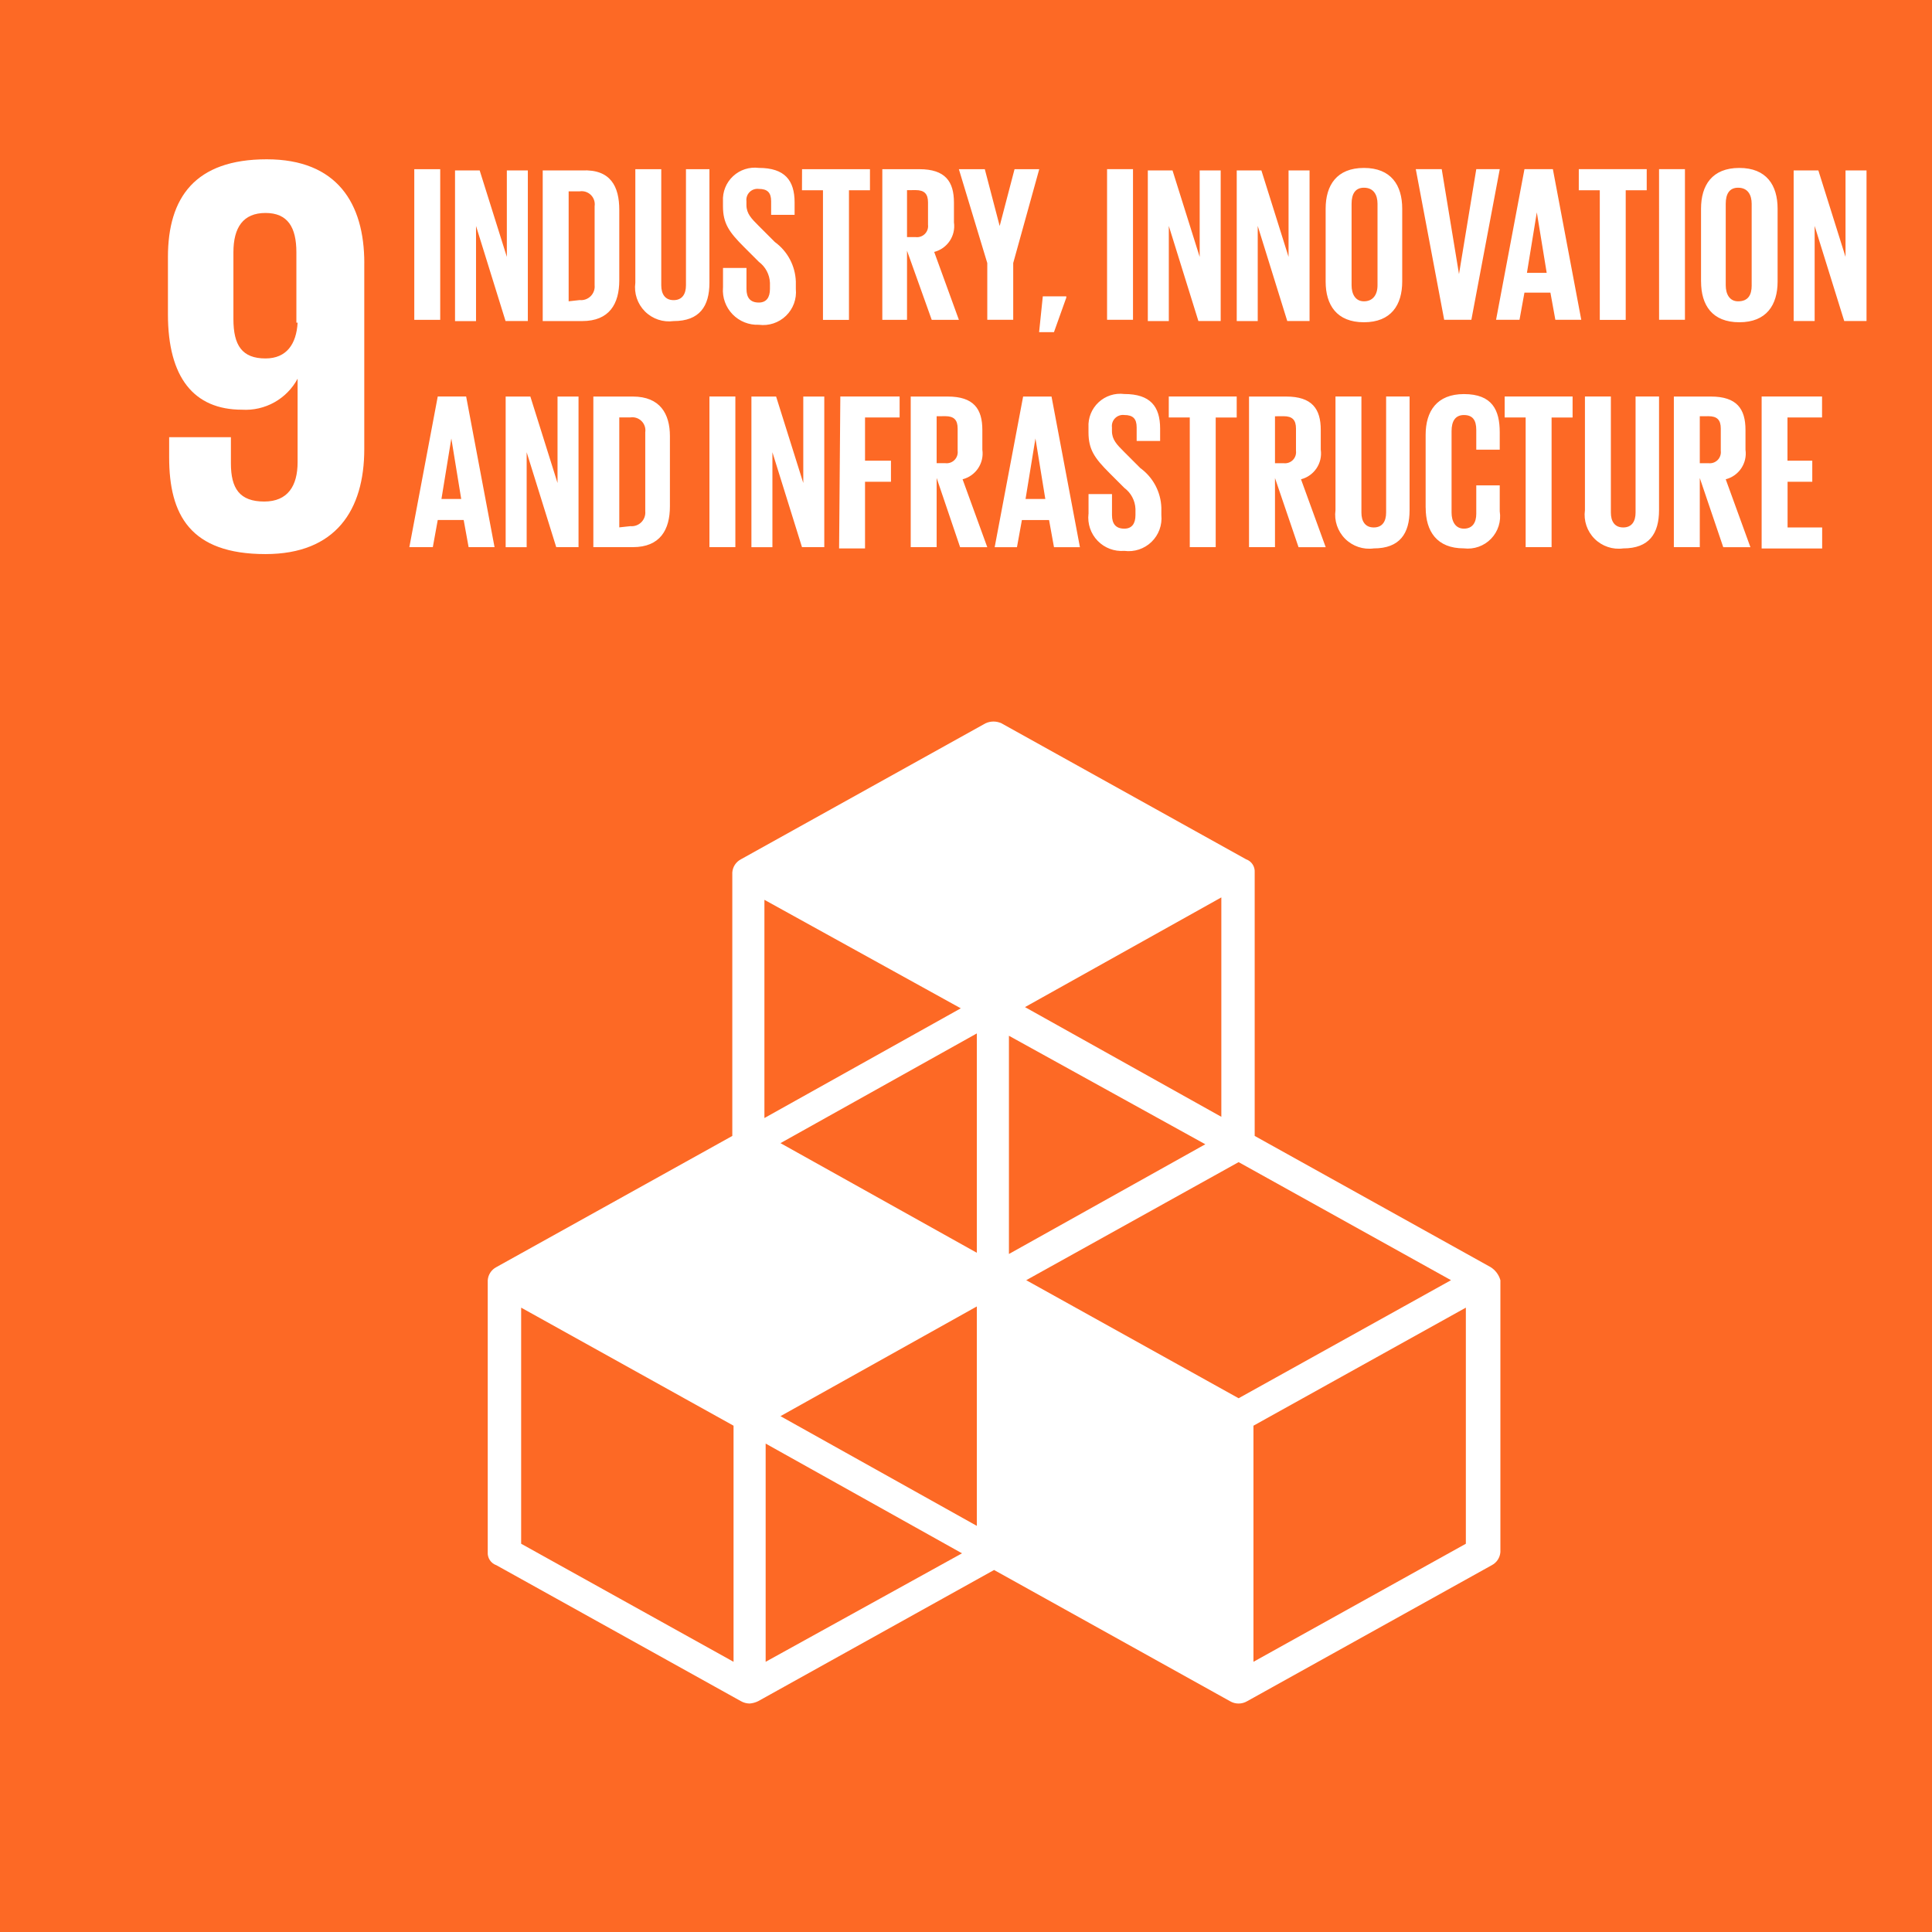
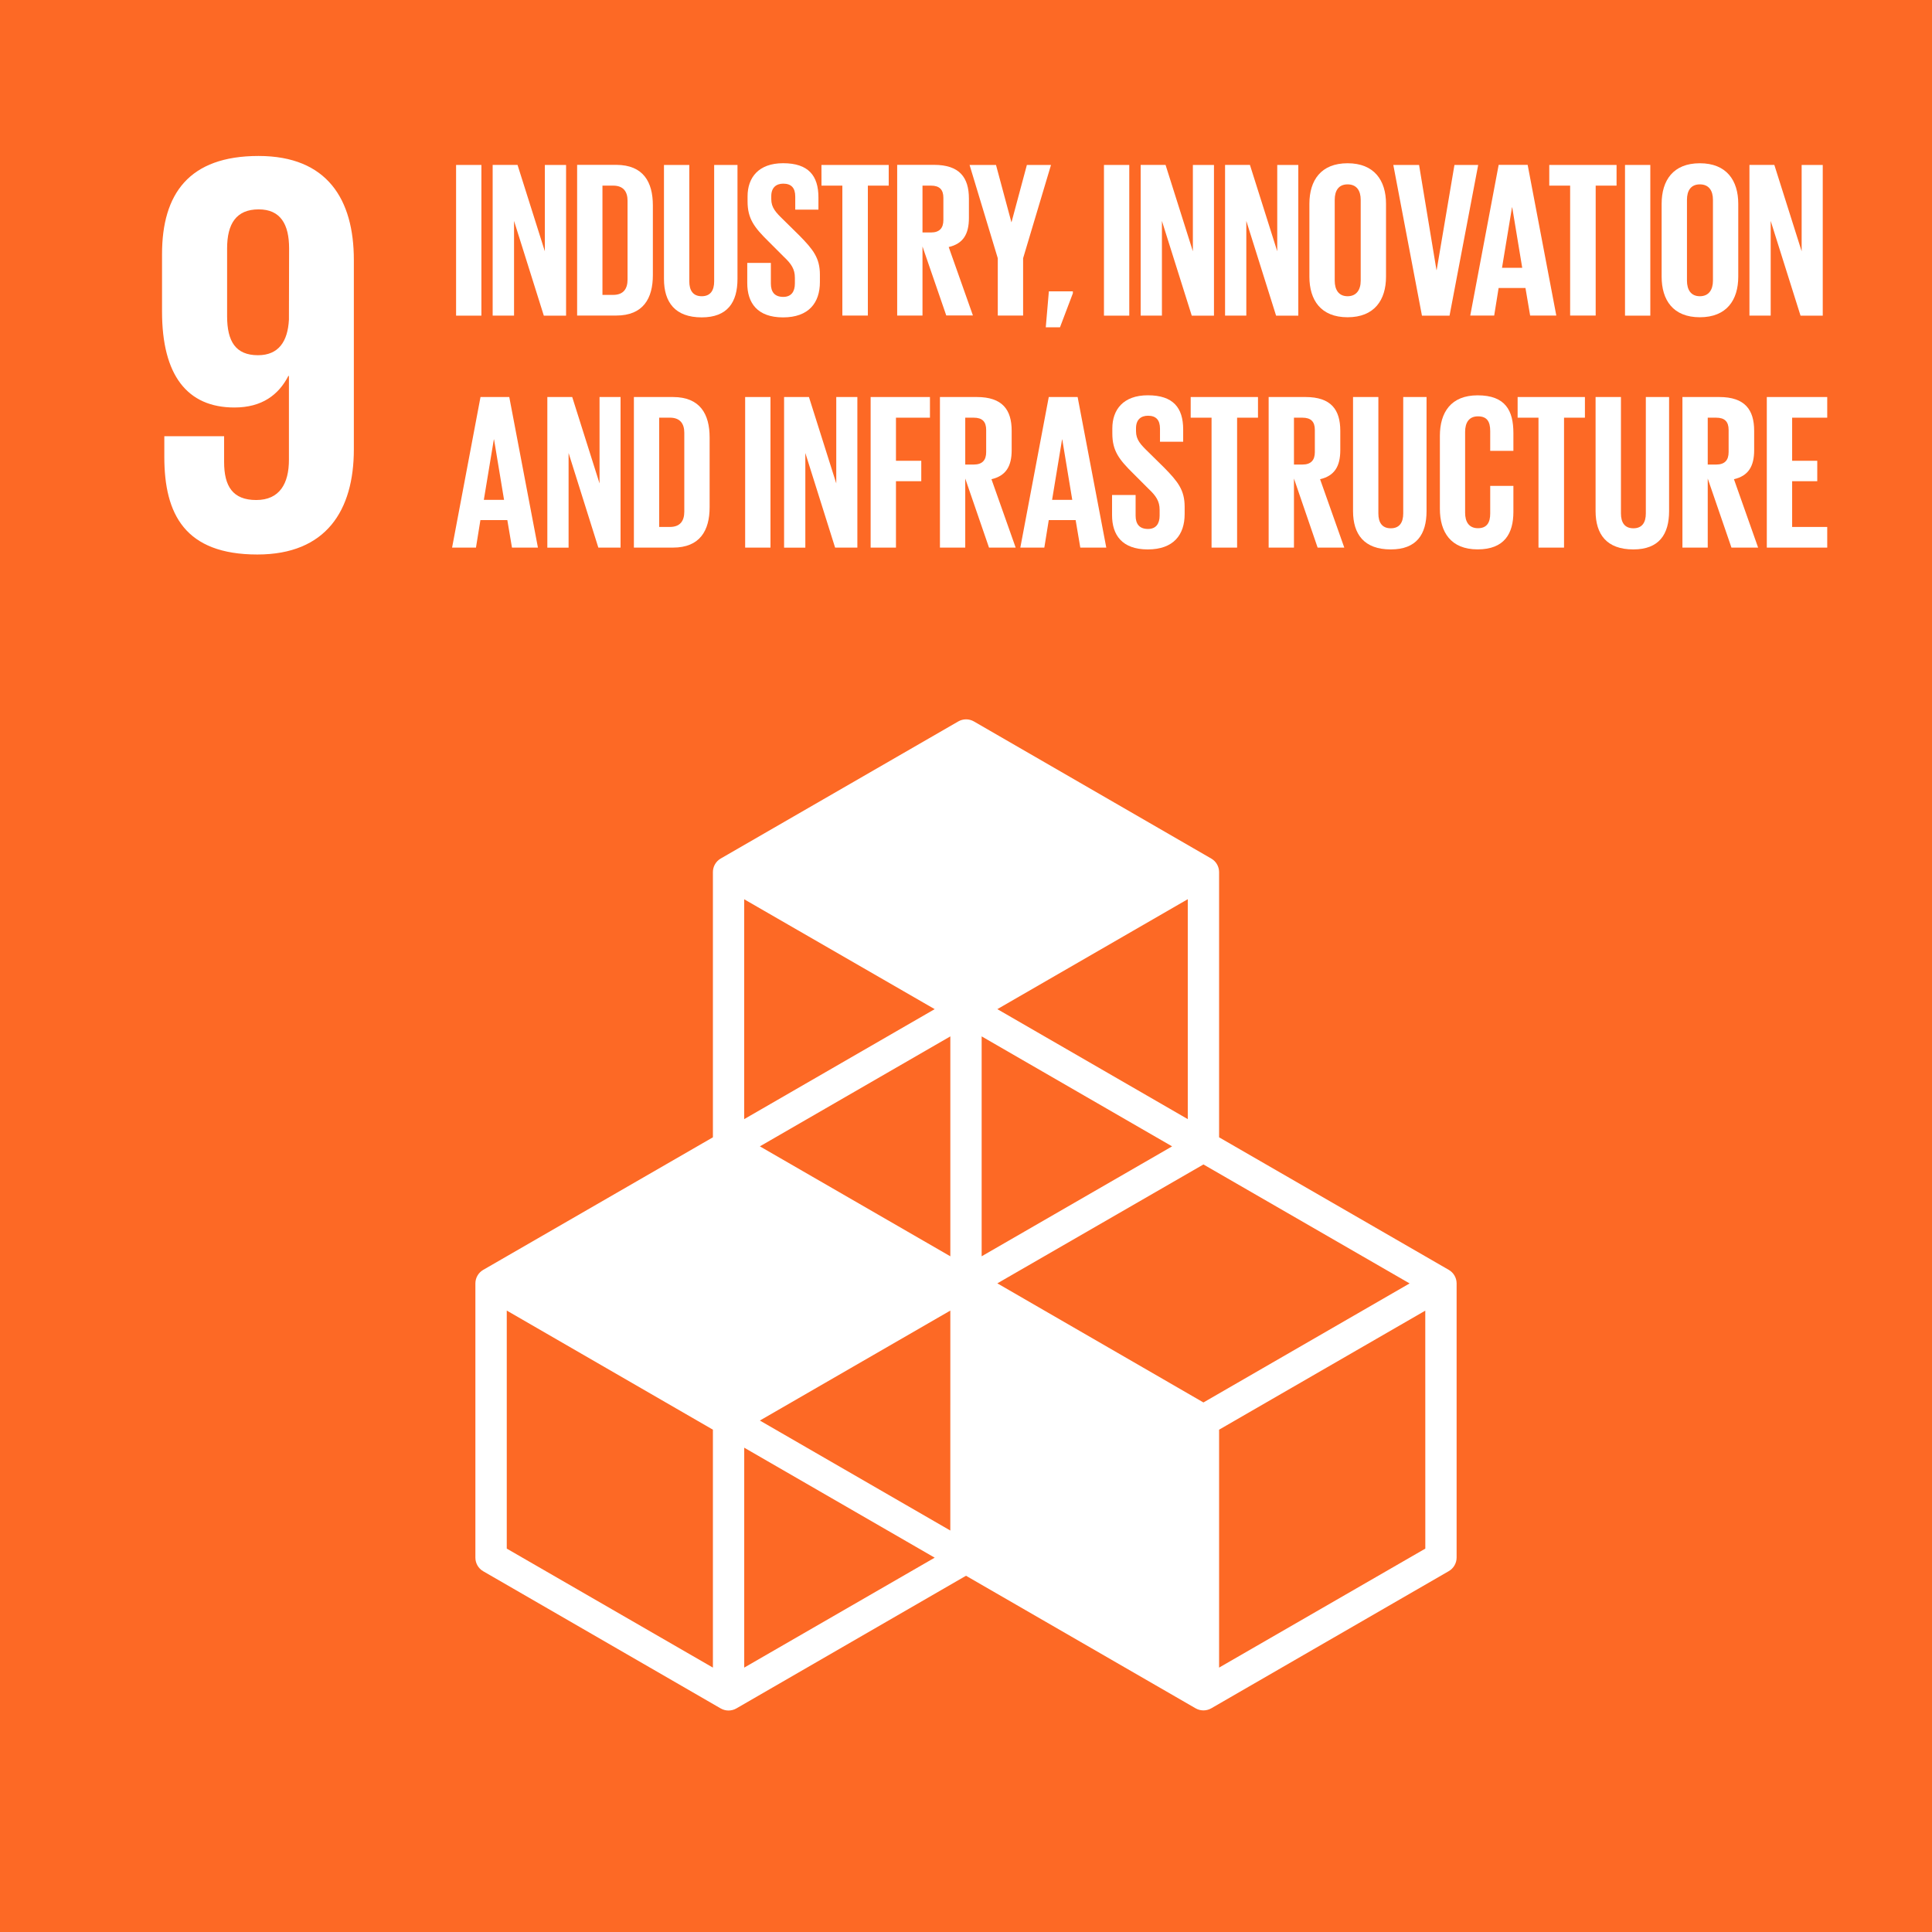
- <svg xmlns="http://www.w3.org/2000/svg" width="130" height="130" viewBox="0 0 130 130">
-   <g id="_9" data-name="9" transform="translate(0 0)">
-     <path id="Path_656" data-name="Path 656" d="M440.1,362.2h130v130h-130Z" transform="translate(-440.1 -362.2)" fill="#fd6925" />
-     <path id="Path_657" data-name="Path 657" d="M466.912,382.081c0-4.012-1.828-6.981-6.565-6.981-4.819,0-6.648,2.568-6.648,6.579v3.851c0,4.253,1.745,6.419,4.986,6.419a3.972,3.972,0,0,0,3.739-2.086v5.617c0,1.6-.665,2.648-2.244,2.648-1.662,0-2.244-.883-2.244-2.568V393.8h-4.155v1.364c0,3.851,1.413,6.5,6.481,6.5,4.736,0,6.648-2.969,6.648-7.061V382.081Zm-4.487,4.012c-.083,1.444-.748,2.407-2.16,2.407-1.579,0-2.16-.883-2.16-2.648v-4.493c0-1.685.665-2.648,2.16-2.648s2.077.963,2.077,2.648v4.734Zm80.27,63.548-15.871-8.826V423.082a.867.867,0,0,0-.582-.883l-16.453-9.147a1.272,1.272,0,0,0-1.08,0L492.256,422.2a1.086,1.086,0,0,0-.582.883v17.733L475.8,449.641a1.086,1.086,0,0,0-.582.883v18.294a.867.867,0,0,0,.582.883l16.453,9.147a1.232,1.232,0,0,0,.582.16,1.582,1.582,0,0,0,.582-.16l15.871-8.826,15.871,8.826a1.134,1.134,0,0,0,1.163,0l16.453-9.147a1.086,1.086,0,0,0,.582-.883V450.524A1.513,1.513,0,0,0,542.695,449.641Zm-34.568,17.412-13.212-7.382,13.212-7.382ZM523.5,441.377l-13.212,7.382V434.075l13.212,7.3Zm-15.373,7.3L494.915,441.3l13.212-7.382Zm3.324,1.845,14.292-7.944,14.292,7.944-14.292,7.944Zm13.129-10.993-13.212-7.382,13.212-7.382Zm-17.533-7.3-13.212,7.382V424.928l13.212,7.3ZM491.758,476.2l-14.292-7.944V452.369l14.292,7.944Zm2.16,0V461.516L507.13,468.9l-13.212,7.3Zm47.115-7.944L526.741,476.2V460.313l14.292-7.944Z" transform="translate(-442.399 -364.381)" fill="#fff" />
-     <g id="Group_421" data-name="Group 421" transform="translate(27.876 11.301)">
-       <path id="Path_658" data-name="Path 658" d="M478.1,375.883h1.745v10.138H478.1Zm4.155,3.822v6.4h-1.413V375.966H482.5l1.828,5.817v-5.817h1.413V386.1h-1.5Zm9.639-1.08v4.736c0,1.579-.665,2.742-2.493,2.742h-2.659V375.966H489.4C491.312,375.883,491.894,377.046,491.894,378.625Zm-2.659,6.066a.917.917,0,0,0,1-1v-5.318a.88.88,0,0,0-1-1h-.748v7.4l.748-.083Zm8.725-8.808v7.645c0,1.579-.665,2.576-2.41,2.576a2.287,2.287,0,0,1-2.576-2.576v-7.645h1.745v7.811c0,.582.249,1,.831,1s.831-.415.831-1v-7.811Zm.914,7.977v-1.33h1.579v1.413c0,.582.249.914.831.914.5,0,.748-.332.748-.914v-.415a1.857,1.857,0,0,0-.748-1.413l-1-1c-1-1-1.413-1.579-1.413-2.742v-.332a2.143,2.143,0,0,1,2.41-2.244c1.745,0,2.41.831,2.41,2.327v.831h-1.579v-.914c0-.582-.249-.831-.831-.831a.745.745,0,0,0-.831.831v.249c0,.582.332.914.831,1.413l1.08,1.08a3.435,3.435,0,0,1,1.413,2.659v.5a2.212,2.212,0,0,1-2.493,2.41,2.32,2.32,0,0,1-2.41-2.493Zm5.318-7.977h4.57V377.3h-1.413v8.725H505.6V377.3h-1.413Zm7.063,5.484v4.653h-1.662V375.883h2.493c1.745,0,2.327.831,2.327,2.244v1.33a1.793,1.793,0,0,1-1.329,1.994l1.662,4.57h-1.828Zm0-4.072v3.158h.582a.745.745,0,0,0,.831-.831v-1.5c0-.582-.249-.831-.831-.831Zm7.146,4.9v3.822h-1.745V382.2l-1.911-6.315h1.745l1,3.822,1-3.822h1.662L518.4,382.2Zm3.573,2.327-.831,2.327h-1l.249-2.41h1.579Zm2.742-8.642h1.745v10.138h-1.745Zm4.155,3.822v6.4h-1.413V375.966h1.662l1.828,5.817v-5.817h1.413V386.1h-1.5Zm5.983,0v6.4h-1.413V375.966H535.1l1.828,5.817v-5.817h1.413V386.1h-1.5Zm4.57,3.739v-4.9c0-1.579.748-2.742,2.576-2.742s2.576,1.163,2.576,2.742v4.9c0,1.579-.748,2.742-2.576,2.742S539.424,385.024,539.424,383.445Zm3.49.249V378.21c0-.582-.249-1.08-.914-1.08-.582,0-.831.415-.831,1.08v5.484c0,.582.249,1.08.831,1.08S542.914,384.359,542.914,383.694Zm8.226-7.811-1.911,10.138H547.4l-1.911-10.138h1.745l1.163,7.063,1.163-7.063h1.579Zm-.249,10.138,1.911-10.138h1.911l1.911,10.138H554.88l-.332-1.828H552.8l-.332,1.828h-1.579Zm2.077-3.158h1.33l-.665-4.072Zm3.49-6.98h4.57V377.3h-1.413v8.725h-1.745V377.3h-1.413Zm5.4,0H563.6v10.138H561.86Zm2.825,7.562v-4.9c0-1.579.748-2.742,2.576-2.742s2.576,1.163,2.576,2.742v4.9c0,1.579-.748,2.742-2.576,2.742S564.685,385.024,564.685,383.445Zm3.407.249V378.21c0-.582-.249-1.08-.914-1.08-.582,0-.831.415-.831,1.08v5.484c0,.582.249,1.08.831,1.08C567.843,384.774,568.092,384.359,568.092,383.694Zm4.238-3.989v6.4h-1.413V375.966h1.662l1.828,5.817v-5.817h1.413V386.1h-1.5Z" transform="translate(-478.1 -375.8)" fill="#fff" />
-     </g>
-     <g id="Group_422" data-name="Group 422" transform="translate(27.544 26.517)">
-       <path id="Path_659" data-name="Path 659" d="M477.7,405.4l1.911-10.138h1.911l1.911,10.138h-1.745l-.332-1.828h-1.745l-.332,1.828Zm2.16-3.241h1.33l-.665-4.072Zm5.734-3.158v6.4h-1.413V395.266h1.662l1.828,5.817v-5.817h1.413V405.4h-1.5l-1.994-6.4Zm9.639-1.08v4.736c0,1.579-.665,2.742-2.493,2.742h-2.659V395.266h2.659C494.568,395.266,495.233,396.43,495.233,397.925Zm-2.659,6.066a.917.917,0,0,0,1-1v-5.318a.88.88,0,0,0-1-1h-.748v7.4Zm5.318-8.725h1.745V405.4h-1.745Zm4.238,3.739v6.4h-1.413V395.266h1.662l1.828,5.817v-5.817h1.413V405.4h-1.5l-1.994-6.4Zm4.57-3.739h3.989v1.413h-2.327v2.908h1.745V401h-1.745v4.487h-1.745l.083-10.221Zm6.481,5.484V405.4h-1.745V395.266h2.493c1.745,0,2.327.831,2.327,2.244v1.329a1.793,1.793,0,0,1-1.33,1.994l1.662,4.57H514.76Zm0-4.155v3.158h.582a.745.745,0,0,0,.831-.831v-1.5c0-.582-.249-.831-.831-.831Zm3.905,8.808L519,395.266h1.911l1.911,10.138h-1.745l-.332-1.828h-1.828l-.332,1.828h-1.5Zm2.077-3.241h1.33l-.665-4.072Zm4.238,1v-1.33h1.579v1.413c0,.582.249.914.831.914.5,0,.748-.332.748-.914v-.415a1.857,1.857,0,0,0-.748-1.413l-1-1c-1-1-1.413-1.579-1.413-2.742v-.332a2.143,2.143,0,0,1,2.41-2.244c1.745,0,2.41.831,2.41,2.327v.831h-1.579v-.914c0-.582-.249-.831-.831-.831a.745.745,0,0,0-.831.831v.249c0,.582.332.914.831,1.413l1.08,1.08a3.435,3.435,0,0,1,1.413,2.659v.5a2.212,2.212,0,0,1-2.493,2.41,2.244,2.244,0,0,1-2.41-2.493Zm5.4-7.894h4.57v1.413h-1.413V405.4h-1.745v-8.725H528.8Zm7.146,5.484V405.4H534.2V395.266H536.7c1.745,0,2.327.831,2.327,2.244v1.329a1.793,1.793,0,0,1-1.329,1.994l1.662,4.57h-1.828Zm0-4.155v3.158h.582a.745.745,0,0,0,.831-.831v-1.5c0-.582-.249-.831-.831-.831Zm9.057-1.33v7.645c0,1.579-.665,2.576-2.41,2.576a2.286,2.286,0,0,1-2.576-2.576v-7.645h1.745v7.811c0,.582.249,1,.831,1s.831-.415.831-1v-7.811Zm1.08,7.479v-4.9c0-1.579.748-2.742,2.576-2.742,1.911,0,2.41,1.08,2.41,2.576v1.163h-1.579V397.51c0-.665-.249-1-.831-1s-.831.415-.831,1.08v5.484c0,.582.249,1.08.831,1.08s.831-.415.831-1v-1.911h1.579v1.745a2.172,2.172,0,0,1-2.41,2.493C546.835,405.487,546.087,404.324,546.087,402.745Zm5.318-7.479h4.57v1.413h-1.413V405.4h-1.745v-8.725h-1.413Zm10.387,0v7.645c0,1.579-.665,2.576-2.41,2.576a2.286,2.286,0,0,1-2.576-2.576v-7.645h1.745v7.811c0,.582.249,1,.831,1s.831-.415.831-1v-7.811Zm2.742,5.484V405.4h-1.745V395.266h2.493c1.745,0,2.327.831,2.327,2.244v1.329a1.793,1.793,0,0,1-1.33,1.994l1.662,4.57h-1.828Zm0-4.155v3.158h.582a.745.745,0,0,0,.831-.831v-1.5c0-.582-.249-.831-.831-.831Zm4.155-1.33h4.072v1.413h-2.327v2.908H572.1V401h-1.662v3.075h2.327v1.413h-4.072V395.266Z" transform="translate(-477.7 -395.1)" fill="#fff" />
-     </g>
+ <svg xmlns="http://www.w3.org/2000/svg" id="Layer_1" data-name="Layer 1" viewBox="0 0 1000 1000">
+   <defs>
+     <style>
+       .cls-1 {
+         fill: #fd6925;
+       }
+ 
+       .cls-2 {
+         fill: #fff;
+       }
+     </style>
+   </defs>
+   <rect id="_Path_" data-name="&lt;Path&gt;" class="cls-1" y="-0.01" width="1000" height="1000.02" />
+   <path id="_Compound_Path_" data-name="&lt;Compound Path&gt;" class="cls-2" d="M183.15,134.53c0-31.22-13.68-53.8-49.34-53.8-36,0-49.94,19.61-49.94,50.82v29.73c0,33,13.07,49.64,37.46,49.64,14.27,0,22.88-6.55,27.93-16.34h.29V238c0,12.19-4.75,20.81-16.93,20.81S116,251.64,116,239.15V225.78H85.05v10.71c0,29.71,10.71,50.52,48.17,50.52,35.65,0,49.93-22.89,49.93-54.4Zm-33.6,30.91c-.59,11.29-5.34,18.42-16,18.42-11.58,0-16-7.13-16-20.21V128.58c0-12.78,4.74-20.21,16.35-20.21,11.29,0,15.74,7.72,15.74,20.21Z" />
+   <path id="_Compound_Path_2" data-name="&lt;Compound Path&gt;" class="cls-2" d="M749.88,657.28,631,588.67V451.42a8.1,8.1,0,0,0-4-7l-122.9-71a8.1,8.1,0,0,0-8.11,0L373,444.4a8.1,8.1,0,0,0-4,7V588.67L250.12,657.28a8.11,8.11,0,0,0-4.06,7v142a8.12,8.12,0,0,0,4.06,7l122.91,71a8.15,8.15,0,0,0,8.11,0L500,815.61l118.84,68.61a8.15,8.15,0,0,0,8.11,0l122.93-71a8.12,8.12,0,0,0,4.06-7v-142A8.09,8.09,0,0,0,749.88,657.28Zm-258,134.92L393.3,735.27l98.59-56.92ZM606.68,593.36,508.1,650.25V536.43Zm-114.79,56.9-98.58-56.91,98.58-56.92Zm24.33,14L622.9,602.72,729.61,664.3,622.9,725.91Zm98.57-85-98.57-56.93,98.57-56.91Zm-131-56.93-98.59,56.93V465.47ZM369,863.15l-106.7-61.59V678.35L369,740Zm16.21,0V749.32l98.59,56.93Zm352.53-61.59L631,863.15V740l106.72-61.61Z" />
+   <g id="_Group_" data-name="&lt;Group&gt;">
+     <path id="_Compound_Path_3" data-name="&lt;Compound Path&gt;" class="cls-2" d="M236.07,85.38h13.1v78h-13.1Z" />
+     <path id="_Compound_Path_4" data-name="&lt;Compound Path&gt;" class="cls-2" d="M266.07,114.35v49H255v-78h12.87l14.14,44.72V85.38H293v78H281.48Z" />
+     <path id="_Compound_Path_5" data-name="&lt;Compound Path&gt;" class="cls-2" d="M337.92,106.31V142.4c0,12-4.94,20.93-19,20.93H298.72v-78H319C333,85.38,337.92,94.24,337.92,106.31Zm-20.58,46.33c5.41,0,7.48-3.22,7.48-7.94V103.89c0-4.6-2.07-7.81-7.48-7.81h-5.51v56.56Z" />
+     <path id="_Compound_Path_6" data-name="&lt;Compound Path&gt;" class="cls-2" d="M381.72,85.38v59c0,12.07-5.17,19.89-18.51,19.89-13.79,0-19.54-7.82-19.54-19.89v-59h13.11v60.24c0,4.6,1.83,7.71,6.43,7.71s6.44-3.11,6.44-7.71V85.38Z" />
+     <path id="_Compound_Path_7" data-name="&lt;Compound Path&gt;" class="cls-2" d="M386.78,146.54V136.08H399v10.69c0,4.37,1.95,6.9,6.43,6.9,4.14,0,6-2.76,6-6.9v-3c0-4.48-1.84-7.24-5.86-11l-7.7-7.71c-7.48-7.35-10.93-11.84-10.93-20.8v-2.65c0-9.65,5.64-17.13,18.4-17.13,13.1,0,18.28,6.44,18.28,17.71v6.32h-12v-6.78c0-4.49-2.07-6.67-6.21-6.67-3.68,0-6.2,2.07-6.2,6.44v1.61c0,4.37,2.41,6.9,6.2,10.57l8.4,8.28c7.12,7.24,10.57,11.61,10.57,20.23V146c0,10.69-5.75,18.28-19.08,18.28S386.78,156.77,386.78,146.54Z" />
+     <path id="_Compound_Path_8" data-name="&lt;Compound Path&gt;" class="cls-2" d="M425.18,85.38H460v10.7H449.2v67.25H436V96.08h-10.8Z" />
+     <path id="_Compound_Path_9" data-name="&lt;Compound Path&gt;" class="cls-2" d="M477.48,127.57v35.76h-13.1v-78h19.08c13.22,0,18.05,6.56,18.05,17.48v10c0,8.39-3,13.33-10.46,15.06l12.53,35.41h-13.8Zm0-31.49v24.25h4.37c4.48,0,6.44-2.3,6.44-6.44V102.4c0-4.26-2-6.32-6.44-6.32Z" />
+     <path id="_Compound_Path_10" data-name="&lt;Compound Path&gt;" class="cls-2" d="M529.56,133.67v29.66H516.45V133.67l-14.6-48.29h13.68l7.94,29.55h.11l7.93-29.55H544Z" />
+     <path id="_Compound_Path_11" data-name="&lt;Compound Path&gt;" class="cls-2" d="M555.31,151.83l-6.67,17.59h-7.35l1.6-18.62h12.42Z" />
+     <path id="_Compound_Path_12" data-name="&lt;Compound Path&gt;" class="cls-2" d="M571.41,85.38h13.1v78h-13.1Z" />
+     <path id="_Compound_Path_13" data-name="&lt;Compound Path&gt;" class="cls-2" d="M601.41,114.35v49h-11v-78h12.88l14.14,44.72V85.38h10.92v78h-11.5Z" />
+     <path id="_Compound_Path_14" data-name="&lt;Compound Path&gt;" class="cls-2" d="M645.09,114.35v49h-11v-78h12.87l14.14,44.72V85.38H672v78H660.5Z" />
+     <path id="_Compound_Path_15" data-name="&lt;Compound Path&gt;" class="cls-2" d="M677.74,143.21V105.5c0-12.18,6-21,19.77-21s19.89,8.86,19.89,21v37.71c0,12.07-6,21-19.89,21S677.74,155.28,677.74,143.21Zm26.56,2.07V103.43c0-4.71-2.07-8-6.79-8s-6.66,3.33-6.66,8v41.85c0,4.71,2.07,8.05,6.66,8.05S704.3,150,704.3,145.28Z" />
+     <path id="_Compound_Path_16" data-name="&lt;Compound Path&gt;" class="cls-2" d="M765.11,85.38l-14.83,78H736l-14.82-78h13.33l9,54.38h.11l9.2-54.38Z" />
+     <path id="_Compound_Path_17" data-name="&lt;Compound Path&gt;" class="cls-2" d="M761,163.33l14.71-78h15l14.83,78H792l-2.42-14.26H775.68l-2.29,14.26Zm16.44-24.72h10.46l-5.17-31.27h-.12Z" />
+     <path id="_Compound_Path_18" data-name="&lt;Compound Path&gt;" class="cls-2" d="M801.9,85.38h34.83v10.7H825.92v67.25H812.7V96.08H801.9Z" />
+     <path id="_Compound_Path_19" data-name="&lt;Compound Path&gt;" class="cls-2" d="M841.1,85.38h13.1v78H841.1Z" />
+     <path id="_Compound_Path_20" data-name="&lt;Compound Path&gt;" class="cls-2" d="M860.06,143.21V105.5c0-12.18,6-21,19.78-21s19.88,8.86,19.88,21v37.71c0,12.07-6,21-19.88,21S860.06,155.28,860.06,143.21Zm26.56,2.07V103.43c0-4.71-2.07-8-6.78-8s-6.67,3.33-6.67,8v41.85c0,4.71,2.07,8.05,6.67,8.05S886.62,150,886.62,145.28Z" />
+     <path id="_Compound_Path_21" data-name="&lt;Compound Path&gt;" class="cls-2" d="M916.51,114.35v49h-11v-78h12.88l14.14,44.72V85.38h10.92v78h-11.5Z" />
+   </g>
+   <g id="_Group_2" data-name="&lt;Group&gt;">
+     <path id="_Compound_Path_22" data-name="&lt;Compound Path&gt;" class="cls-2" d="M234,283.44l14.71-77.94H263.6l14.83,77.94H265l-2.41-14.25H248.66l-2.3,14.25Zm16.43-24.71h10.47l-5.18-31.27h-.11Z" />
+     <path id="_Compound_Path_23" data-name="&lt;Compound Path&gt;" class="cls-2" d="M294.3,234.47v49h-11V205.5h12.88l14.14,44.72V205.5H321.2v77.94H309.7Z" />
+     <path id="_Compound_Path_24" data-name="&lt;Compound Path&gt;" class="cls-2" d="M367.3,226.42v36.1c0,12-4.95,20.92-19,20.92H328.1V205.5h20.23C362.35,205.5,367.3,214.35,367.3,226.42Zm-20.58,46.33c5.4,0,7.47-3.22,7.47-7.93V224c0-4.6-2.07-7.82-7.47-7.82H341.2v56.56Z" />
+     <path id="_Compound_Path_25" data-name="&lt;Compound Path&gt;" class="cls-2" d="M385.69,205.5H398.8v77.94H385.69Z" />
+     <path id="_Compound_Path_26" data-name="&lt;Compound Path&gt;" class="cls-2" d="M416.84,234.47v49h-11V205.5h12.87l14.14,44.72V205.5h10.92v77.94H432.25Z" />
+     <path id="_Compound_Path_27" data-name="&lt;Compound Path&gt;" class="cls-2" d="M450.64,205.5h30.7v10.69H463.75V238.5h13.1v10.57h-13.1v34.37H450.64Z" />
+     <path id="_Compound_Path_28" data-name="&lt;Compound Path&gt;" class="cls-2" d="M499.61,247.69v35.75h-13.1V205.5h19.08c13.22,0,18.05,6.55,18.05,17.48v10c0,8.39-3,13.33-10.46,15.06l12.53,35.4h-13.8Zm0-31.5v24.26H504c4.48,0,6.44-2.3,6.44-6.44V222.52c0-4.26-2-6.33-6.44-6.33Z" />
+     <path id="_Compound_Path_29" data-name="&lt;Compound Path&gt;" class="cls-2" d="M528.12,283.44l14.72-77.94h14.94l14.83,77.94H559.16l-2.41-14.25H542.84l-2.3,14.25Zm16.44-24.71H555l-5.17-31.27h-.11Z" />
+     <path id="_Compound_Path_30" data-name="&lt;Compound Path&gt;" class="cls-2" d="M575.6,266.66V256.2h12.19v10.69c0,4.37,2,6.9,6.43,6.9,4.14,0,6-2.76,6-6.9v-3c0-4.48-1.84-7.24-5.86-11l-7.7-7.71c-7.47-7.35-10.92-11.84-10.92-20.81v-2.64c0-9.66,5.63-17.13,18.39-17.13,13.1,0,18.28,6.44,18.28,17.71v6.32h-12v-6.78c0-4.49-2.07-6.67-6.21-6.67-3.68,0-6.2,2.07-6.2,6.44v1.61c0,4.36,2.41,6.89,6.2,10.57l8.4,8.28c7.12,7.24,10.57,11.61,10.57,20.23v3.8c0,10.69-5.75,18.27-19.08,18.27S575.6,276.89,575.6,266.66Z" />
+     <path id="_Compound_Path_31" data-name="&lt;Compound Path&gt;" class="cls-2" d="M616.3,205.5h34.83v10.69H640.32v67.25H627.1V216.19H616.3Z" />
+     <path id="_Compound_Path_32" data-name="&lt;Compound Path&gt;" class="cls-2" d="M669.75,247.69v35.75h-13.1V205.5h19.08c13.22,0,18,6.55,18,17.48v10c0,8.39-3,13.33-10.46,15.06l12.53,35.4h-13.8Zm0-31.5v24.26h4.37c4.48,0,6.44-2.3,6.44-6.44V222.52c0-4.26-2-6.33-6.44-6.33Z" />
+     <path id="_Compound_Path_33" data-name="&lt;Compound Path&gt;" class="cls-2" d="M738.38,205.5v59c0,12.07-5.17,19.88-18.51,19.88-13.79,0-19.54-7.81-19.54-19.88v-59h13.11v60.24c0,4.6,1.84,7.7,6.43,7.7s6.44-3.1,6.44-7.7V205.5Z" />
+     <path id="_Compound_Path_34" data-name="&lt;Compound Path&gt;" class="cls-2" d="M745.28,263.33V225.62c0-12.19,5.75-21,19.54-21,14.49,0,18.51,8,18.51,19.54v9.2h-12V223.09c0-4.83-1.61-7.59-6.33-7.59s-6.66,3.34-6.66,8.05V265.4c0,4.71,2,8,6.66,8s6.33-3,6.33-7.58V251.49h12v13.45c0,11.15-4.6,19.42-18.51,19.42S745.28,275.4,745.28,263.33Z" />
+     <path id="_Compound_Path_35" data-name="&lt;Compound Path&gt;" class="cls-2" d="M785.52,205.5h34.83v10.69H809.54v67.25H796.32V216.19h-10.8Z" />
+     <path id="_Compound_Path_36" data-name="&lt;Compound Path&gt;" class="cls-2" d="M863.92,205.5v59c0,12.07-5.17,19.88-18.51,19.88-13.8,0-19.54-7.81-19.54-19.88v-59H839v60.24c0,4.6,1.84,7.7,6.44,7.7s6.44-3.1,6.44-7.7V205.5Z" />
+     <path id="_Compound_Path_37" data-name="&lt;Compound Path&gt;" class="cls-2" d="M883.92,247.69v35.75h-13.1V205.5H889.9c13.22,0,18.05,6.55,18.05,17.48v10c0,8.39-3,13.33-10.46,15.06L910,283.44h-13.8Zm0-31.5v24.26h4.37c4.48,0,6.44-2.3,6.44-6.44V222.52c0-4.26-2-6.33-6.44-6.33Z" />
+     <path id="_Compound_Path_38" data-name="&lt;Compound Path&gt;" class="cls-2" d="M914.5,205.5h31.27v10.69H927.61V238.5h13v10.57h-13v23.68h18.16v10.69H914.5Z" />
  </g>
</svg>
